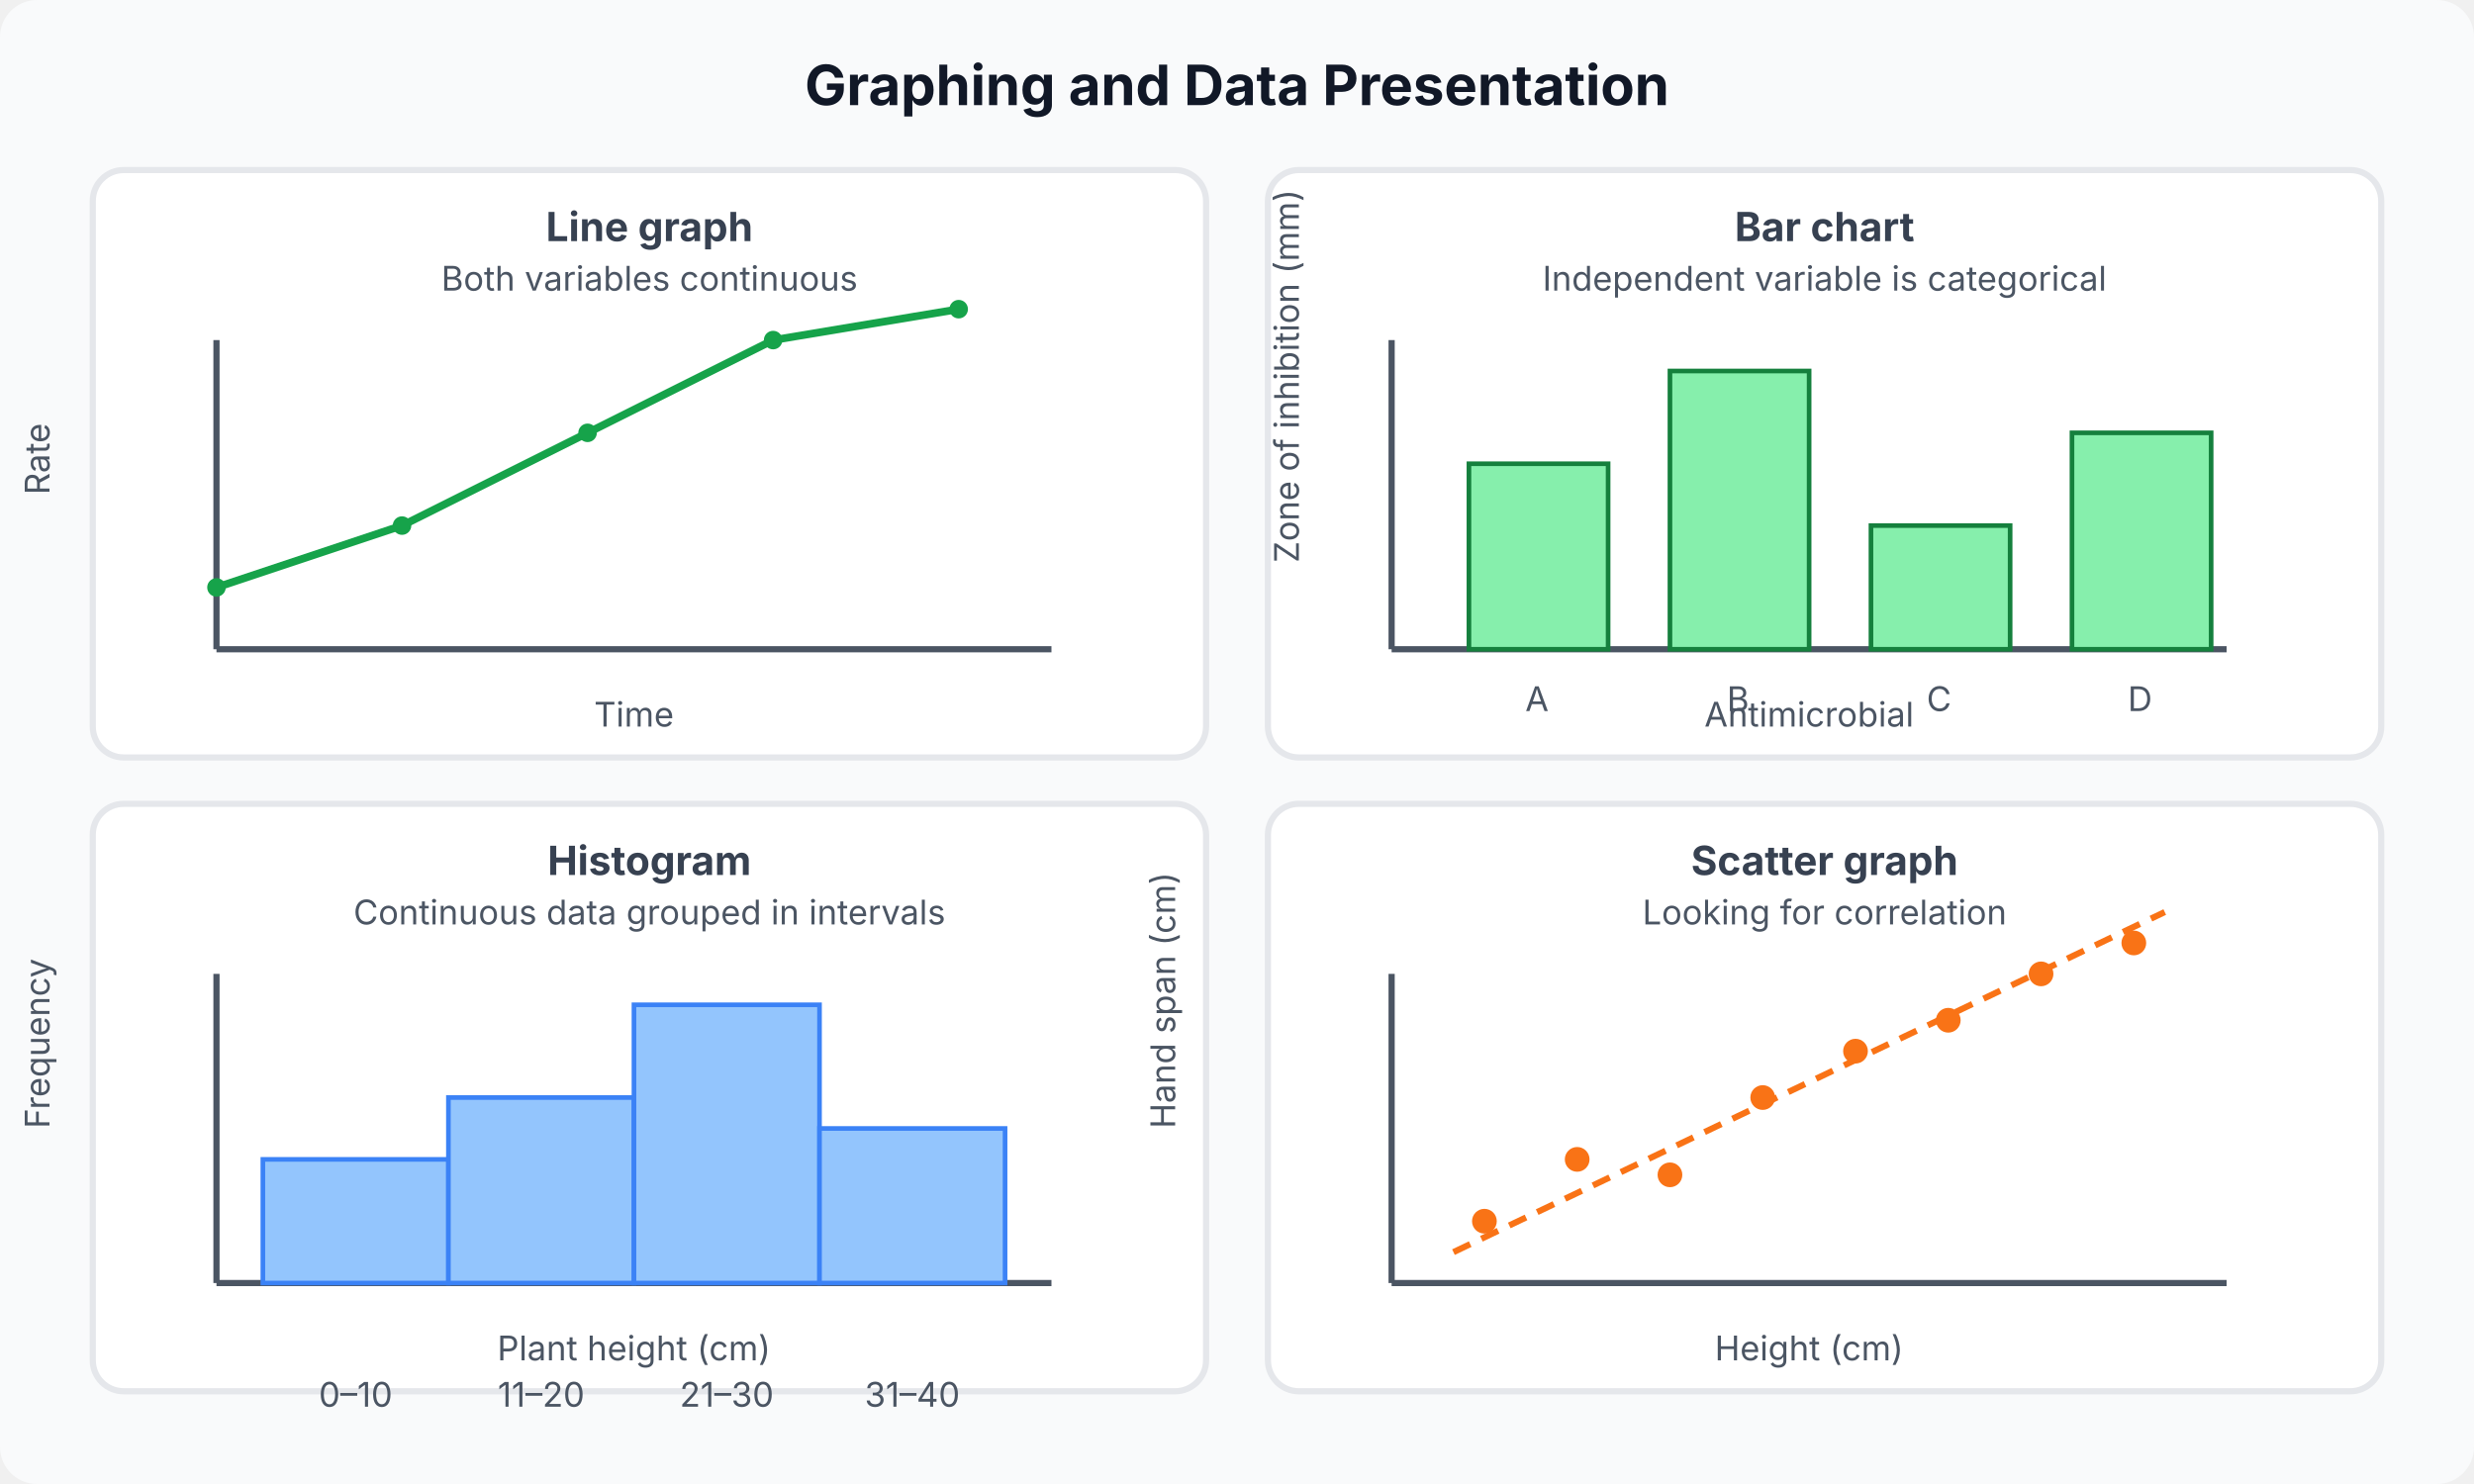
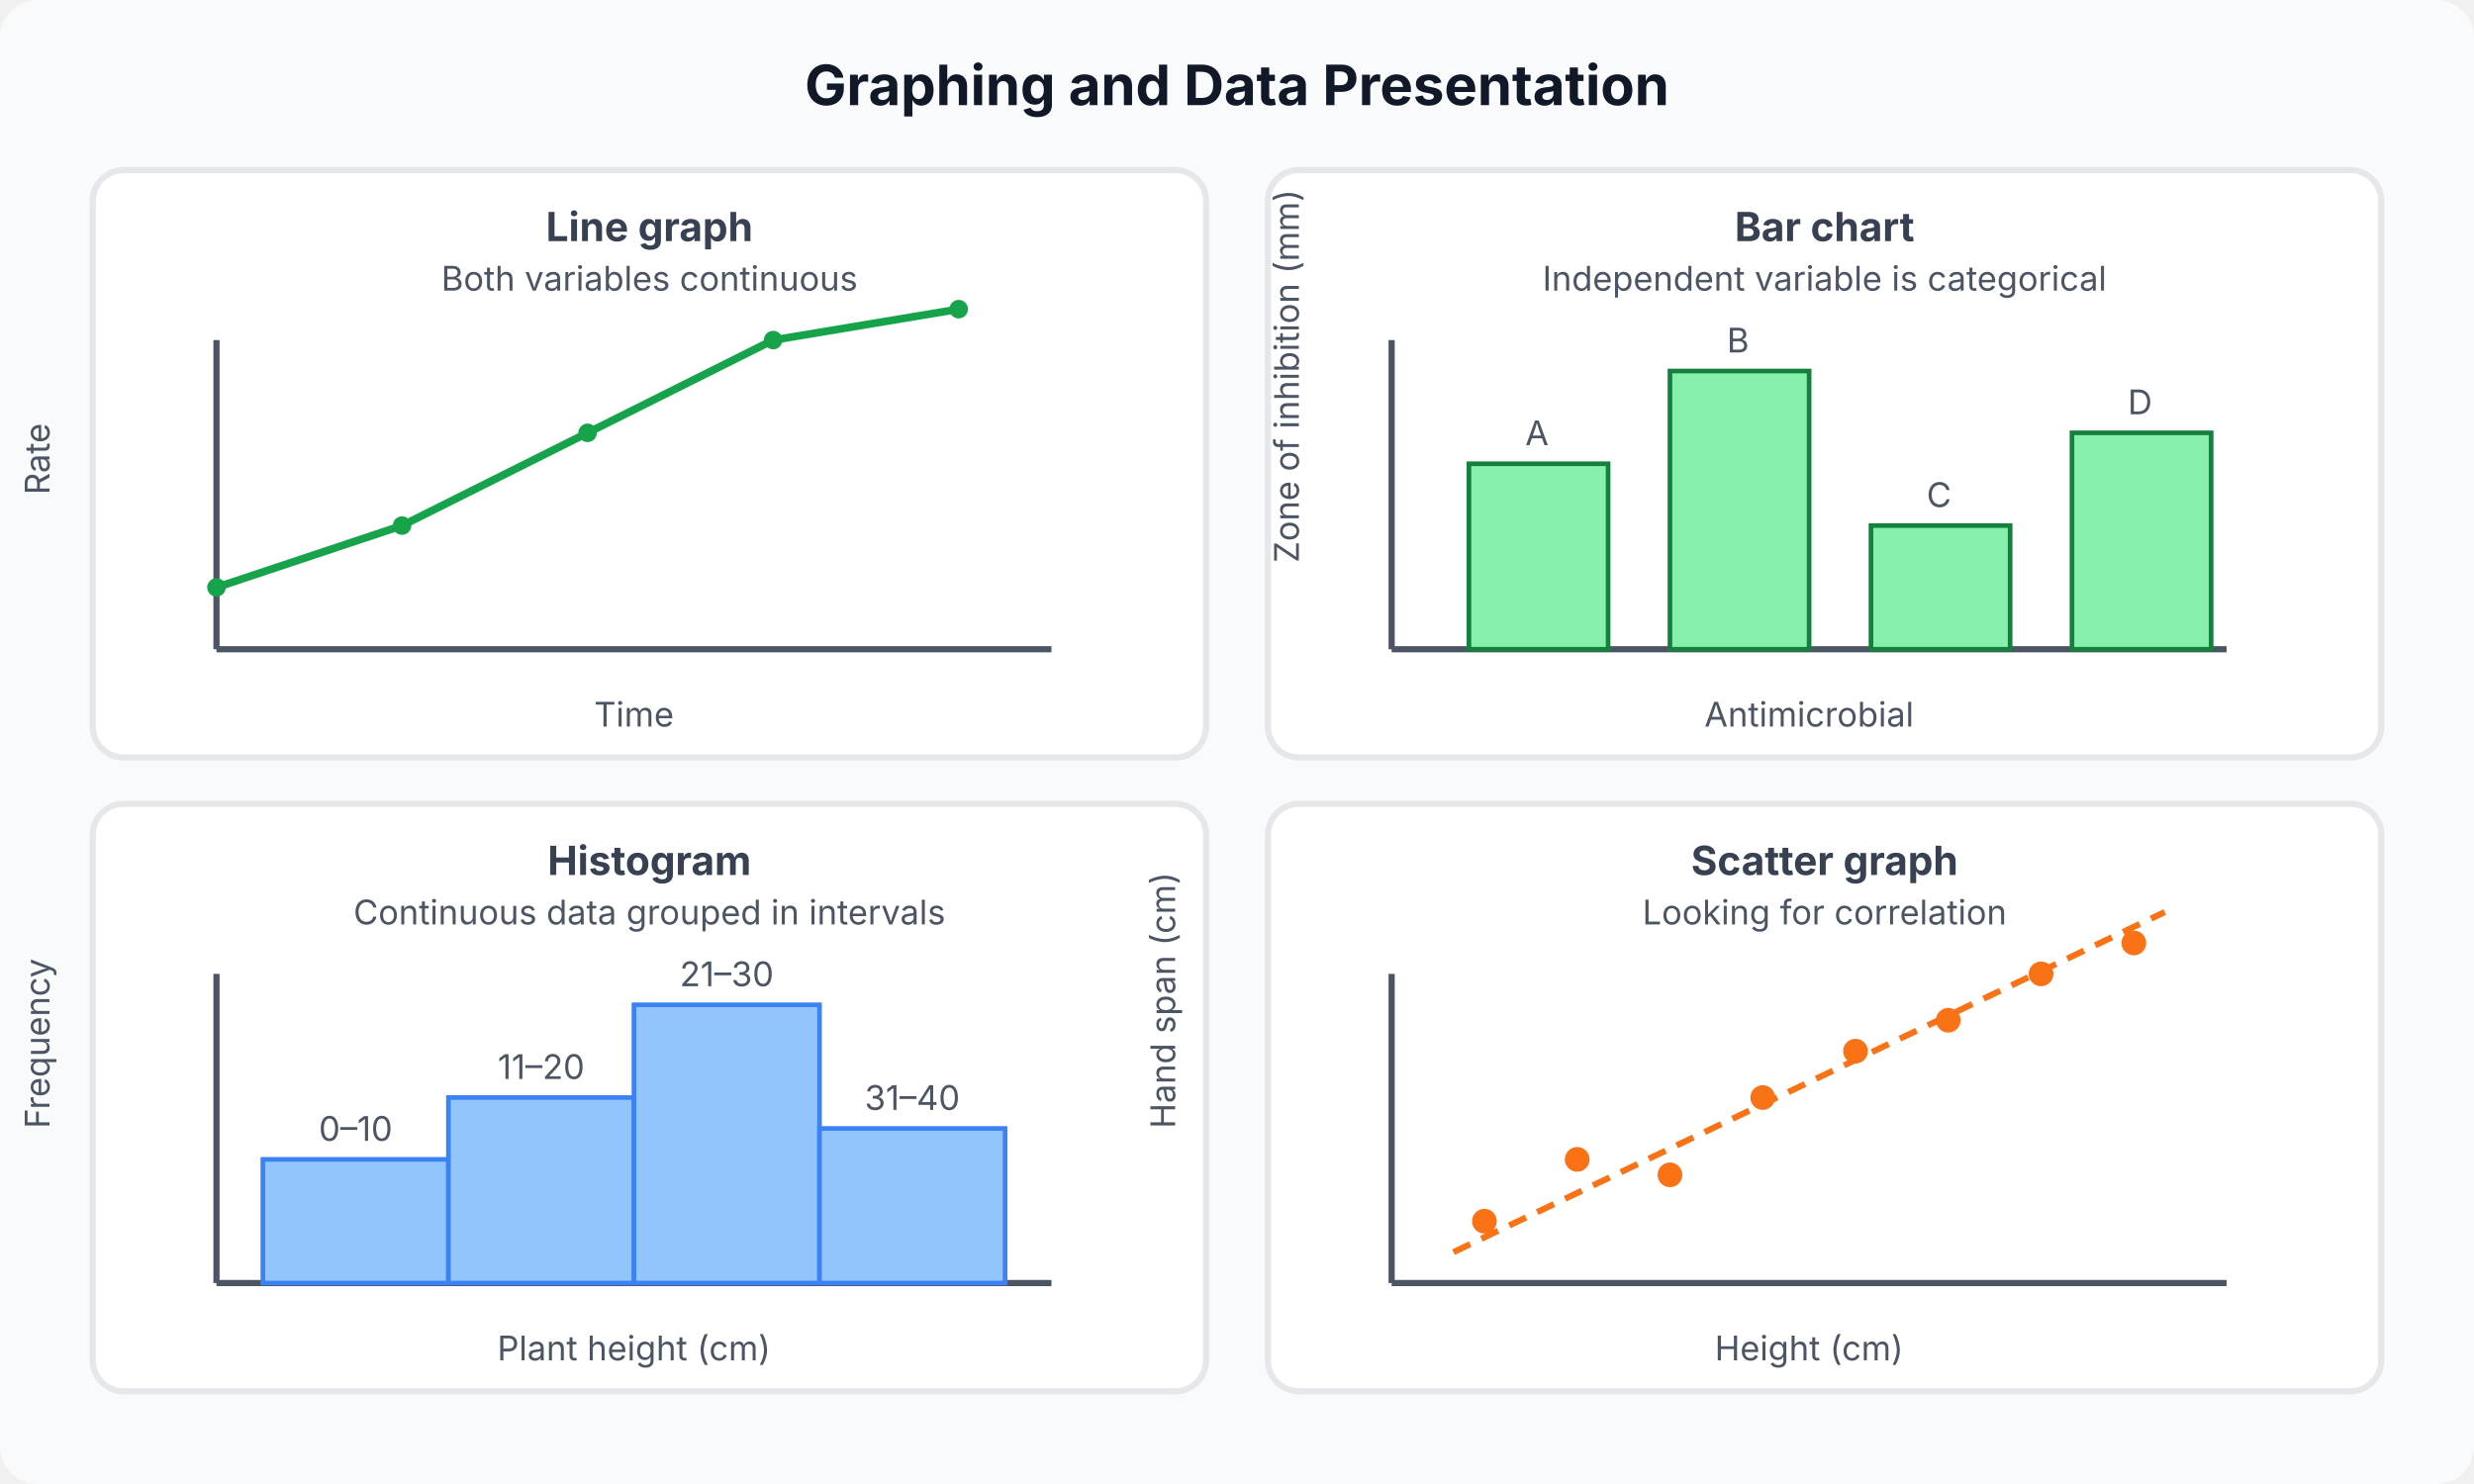
<svg xmlns="http://www.w3.org/2000/svg" viewBox="0 0 800 480" role="img" aria-labelledby="title desc">
  <defs>
    <style>
      .label { font-family: system-ui, -apple-system, BlinkMacSystemFont, sans-serif; font-size: 12px; font-weight: 600; fill: #1f2937; }
      .sublabel { font-family: system-ui, -apple-system, BlinkMacSystemFont, sans-serif; font-size: 11px; fill: #4b5563; }
      .title { font-family: system-ui, -apple-system, BlinkMacSystemFont, sans-serif; font-size: 18px; font-weight: 700; fill: #111827; }
      .panel-title { font-family: system-ui, -apple-system, BlinkMacSystemFont, sans-serif; font-size: 13px; font-weight: 700; fill: #374151; }
      .axis { stroke: #4b5563; stroke-width: 2; fill: none; }
      .bar { stroke: #15803d; stroke-width: 1.5; }
      .line { stroke: #6b7280; stroke-width: 1.5; fill: none; }
    </style>
  </defs>
  <rect width="800" height="480" fill="#f9fafb" rx="12" />
  <text x="400" y="34" text-anchor="middle" class="title">Graphing and Data Presentation</text>
  <rect x="30" y="55" width="360" height="190" fill="#ffffff" stroke="#e5e7eb" stroke-width="2" rx="10" />
  <text x="210" y="78" text-anchor="middle" class="panel-title">Line graph</text>
  <text x="210" y="94" text-anchor="middle" class="sublabel">Both variables continuous</text>
  <line x1="70" y1="210" x2="70" y2="110" class="axis" />
  <line x1="70" y1="210" x2="340" y2="210" class="axis" />
  <text x="56" y="120" class="sublabel" transform="rotate(-90 56 160)">Rate</text>
  <text x="205" y="235" text-anchor="middle" class="sublabel">Time</text>
  <polyline points="70,190 130,170 190,140 250,110 310,100" fill="none" stroke="#16a34a" stroke-width="2.5" />
  <circle cx="70" cy="190" r="3" fill="#16a34a" />
  <circle cx="130" cy="170" r="3" fill="#16a34a" />
  <circle cx="190" cy="140" r="3" fill="#16a34a" />
  <circle cx="250" cy="110" r="3" fill="#16a34a" />
  <circle cx="310" cy="100" r="3" fill="#16a34a" />
  <rect x="410" y="55" width="360" height="190" fill="#ffffff" stroke="#e5e7eb" stroke-width="2" rx="10" />
  <text x="590" y="78" text-anchor="middle" class="panel-title">Bar chart</text>
  <text x="590" y="94" text-anchor="middle" class="sublabel">Independent variable is categorical</text>
  <line x1="450" y1="210" x2="450" y2="110" class="axis" />
  <line x1="450" y1="210" x2="720" y2="210" class="axis" />
  <text x="460" y="142" class="sublabel" transform="rotate(-90 460 182)">Zone of inhibition (mm)</text>
  <text x="585" y="235" text-anchor="middle" class="sublabel">Antimicrobial</text>
  <rect x="475" y="150" width="45" height="60" class="bar" fill="#86efac" />
  <rect x="540" y="120" width="45" height="90" class="bar" fill="#86efac" />
  <rect x="605" y="170" width="45" height="40" class="bar" fill="#86efac" />
  <rect x="670" y="140" width="45" height="70" class="bar" fill="#86efac" />
-   <text x="497" y="230" text-anchor="middle" class="sublabel">A</text>
-   <text x="562" y="230" text-anchor="middle" class="sublabel">B</text>
-   <text x="627" y="230" text-anchor="middle" class="sublabel">C</text>
-   <text x="692" y="230" text-anchor="middle" class="sublabel">D</text>
+   <text x="497" y="144" text-anchor="middle" class="sublabel">A</text>
+   <text x="562" y="114" text-anchor="middle" class="sublabel">B</text>
+   <text x="627" y="164" text-anchor="middle" class="sublabel">C</text>
+   <text x="692" y="134" text-anchor="middle" class="sublabel">D</text>
  <rect x="30" y="260" width="360" height="190" fill="#ffffff" stroke="#e5e7eb" stroke-width="2" rx="10" />
  <text x="210" y="283" text-anchor="middle" class="panel-title">Histogram</text>
  <text x="210" y="299" text-anchor="middle" class="sublabel">Continuous data grouped in intervals</text>
  <line x1="70" y1="415" x2="70" y2="315" class="axis" />
  <line x1="70" y1="415" x2="340" y2="415" class="axis" />
  <text x="56" y="325" class="sublabel" transform="rotate(-90 56 365)">Frequency</text>
  <text x="205" y="440" text-anchor="middle" class="sublabel">Plant height (cm)</text>
  <rect x="85" y="375" width="60" height="40" fill="#93c5fd" stroke="#3b82f6" stroke-width="1.5" />
  <rect x="145" y="355" width="60" height="60" fill="#93c5fd" stroke="#3b82f6" stroke-width="1.5" />
  <rect x="205" y="325" width="60" height="90" fill="#93c5fd" stroke="#3b82f6" stroke-width="1.5" />
  <rect x="265" y="365" width="60" height="50" fill="#93c5fd" stroke="#3b82f6" stroke-width="1.5" />
-   <text x="115" y="455" text-anchor="middle" class="sublabel">0–10</text>
-   <text x="175" y="455" text-anchor="middle" class="sublabel">11–20</text>
-   <text x="235" y="455" text-anchor="middle" class="sublabel">21–30</text>
-   <text x="295" y="455" text-anchor="middle" class="sublabel">31–40</text>
+   <text x="115" y="369" text-anchor="middle" class="sublabel">0–10</text>
+   <text x="175" y="349" text-anchor="middle" class="sublabel">11–20</text>
+   <text x="235" y="319" text-anchor="middle" class="sublabel">21–30</text>
+   <text x="295" y="359" text-anchor="middle" class="sublabel">31–40</text>
  <rect x="410" y="260" width="360" height="190" fill="#ffffff" stroke="#e5e7eb" stroke-width="2" rx="10" />
  <text x="590" y="283" text-anchor="middle" class="panel-title">Scatter graph</text>
  <text x="590" y="299" text-anchor="middle" class="sublabel">Looking for correlation</text>
  <line x1="450" y1="415" x2="450" y2="315" class="axis" />
  <line x1="450" y1="415" x2="720" y2="415" class="axis" />
  <text x="420" y="325" class="sublabel" transform="rotate(-90 420 365)">Hand span (cm)</text>
  <text x="585" y="440" text-anchor="middle" class="sublabel">Height (cm)</text>
  <circle cx="480" cy="395" r="4" fill="#f97316" />
  <circle cx="510" cy="375" r="4" fill="#f97316" />
  <circle cx="540" cy="380" r="4" fill="#f97316" />
  <circle cx="570" cy="355" r="4" fill="#f97316" />
  <circle cx="600" cy="340" r="4" fill="#f97316" />
  <circle cx="630" cy="330" r="4" fill="#f97316" />
  <circle cx="660" cy="315" r="4" fill="#f97316" />
  <circle cx="690" cy="305" r="4" fill="#f97316" />
  <line x1="470" y1="405" x2="700" y2="295" stroke="#f97316" stroke-width="2" stroke-dasharray="6,4" />
</svg>
